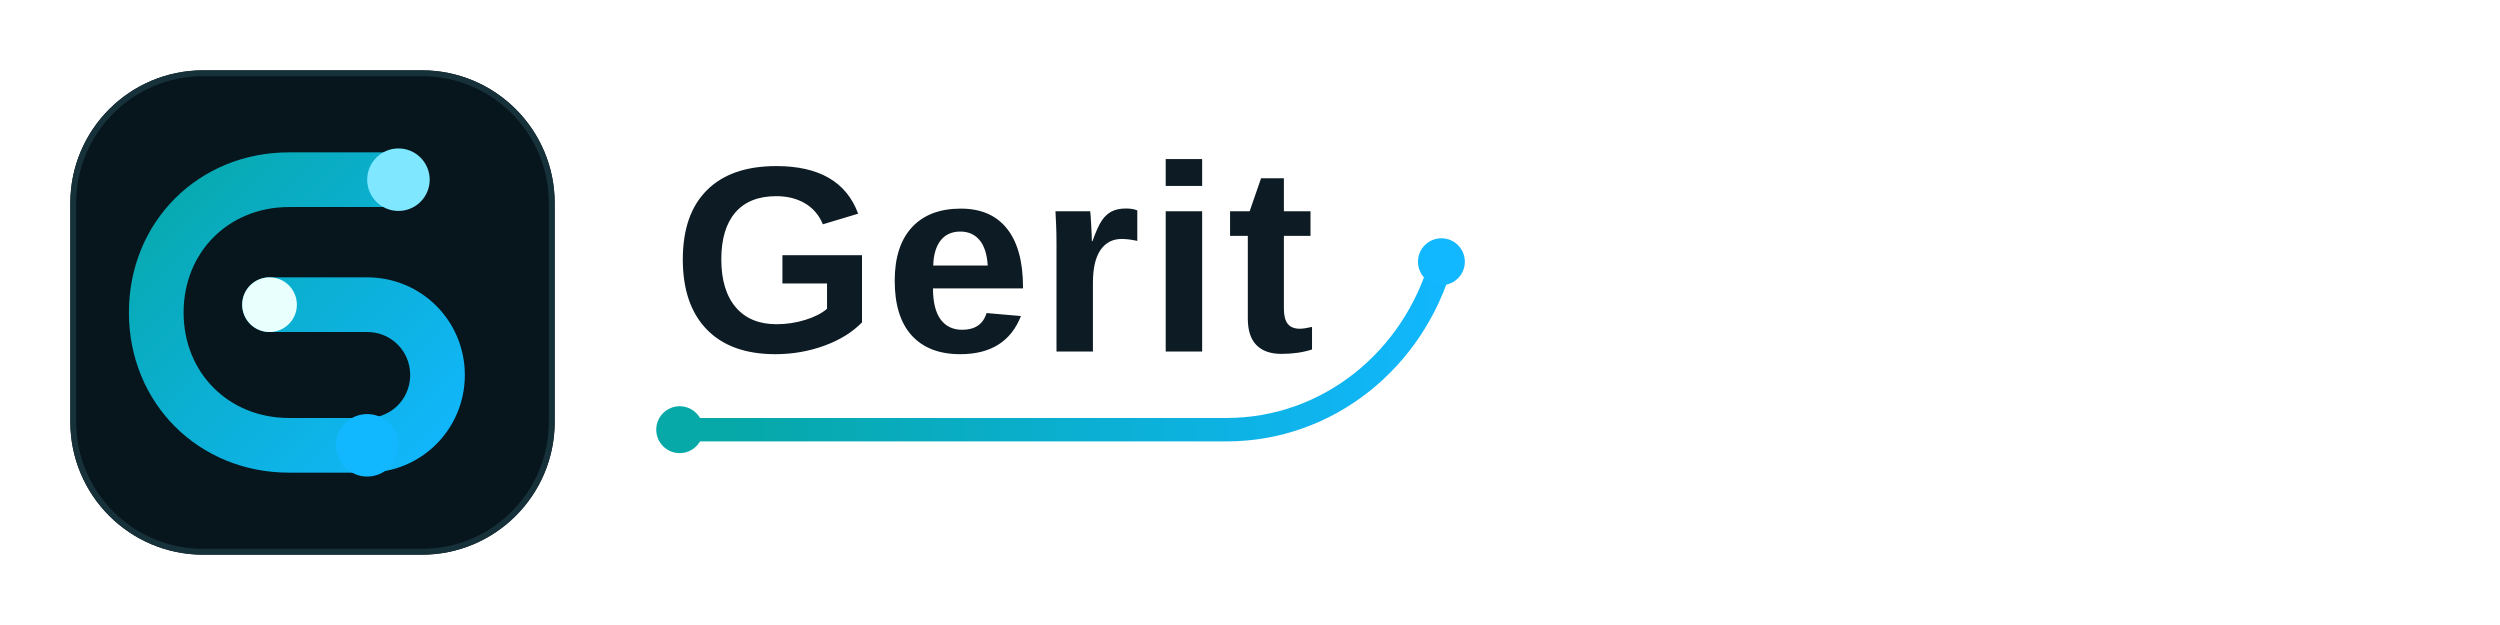
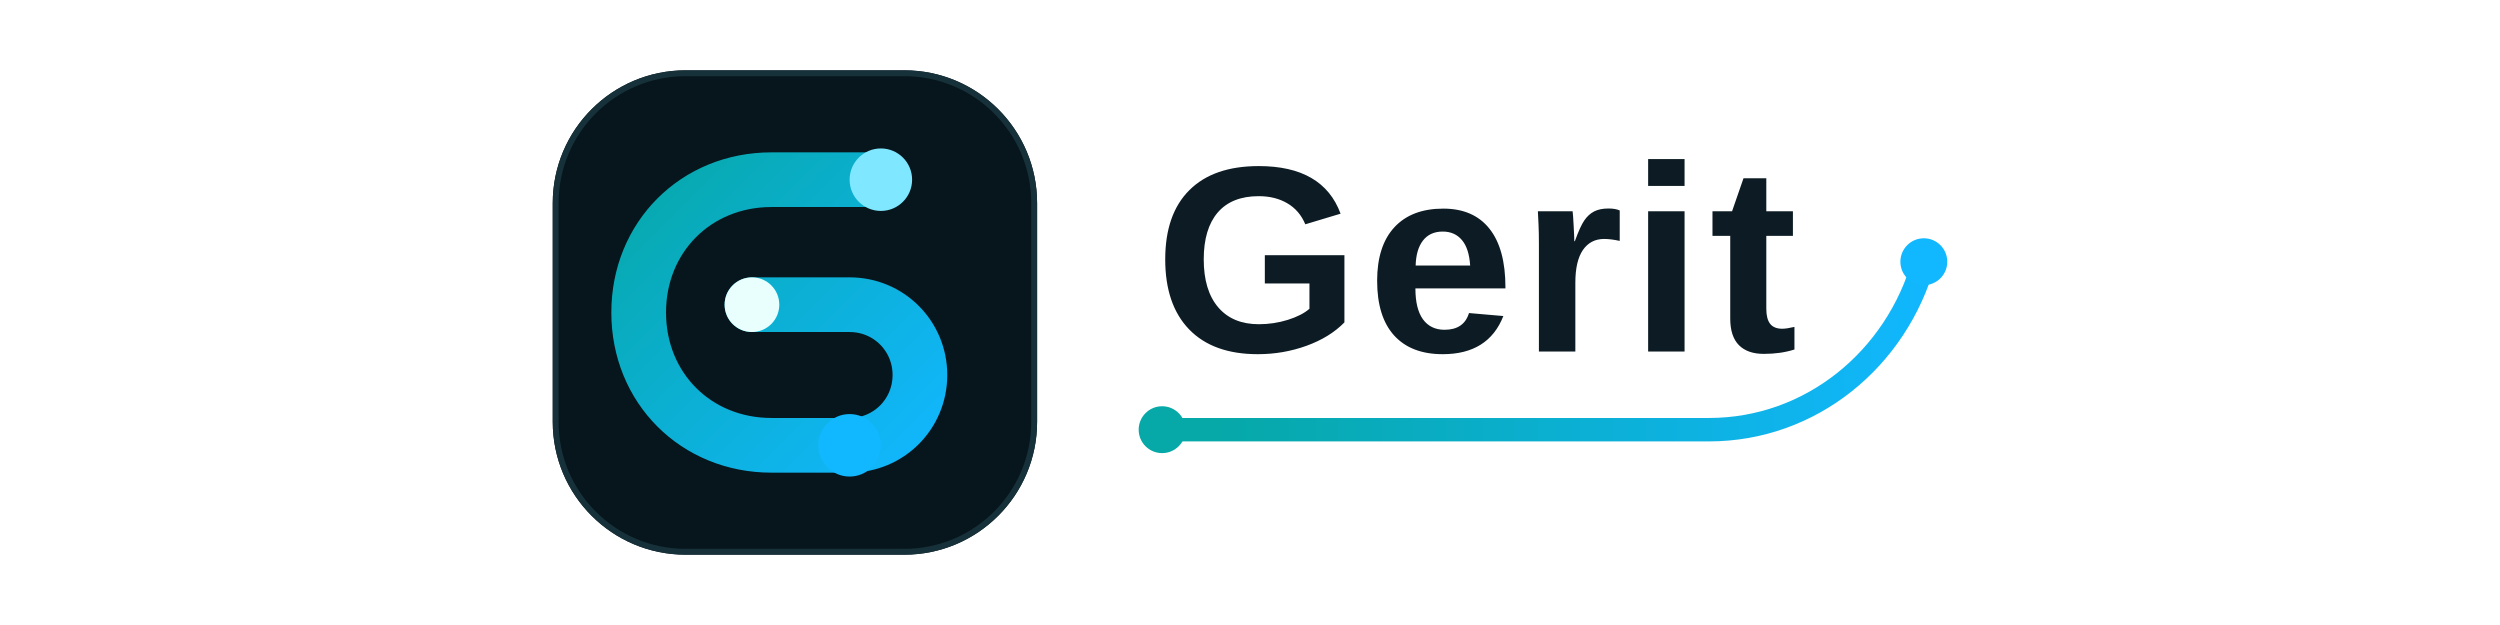
<svg xmlns="http://www.w3.org/2000/svg" width="640" height="160" viewBox="0 0 640 160" fill="none">
  <defs>
-     <linearGradient id="gerit-flow-light" x1="38" y1="40" x2="116" y2="118" gradientUnits="userSpaceOnUse">
+     <linearGradient id="gerit-flow-light" x1="161.5" y1="40" x2="239.5" y2="118" gradientUnits="userSpaceOnUse">
      <stop stop-color="#06A8A8" />
      <stop offset="1" stop-color="#11B7FF" />
    </linearGradient>
-     <linearGradient id="gerit-accent-light" x1="188" y1="118" x2="374" y2="118" gradientUnits="userSpaceOnUse">
+     <linearGradient id="gerit-accent-light" x1="311.5" y1="118" x2="497.5" y2="118" gradientUnits="userSpaceOnUse">
      <stop stop-color="#06A8A8" />
      <stop offset="1" stop-color="#11B7FF" />
    </linearGradient>
  </defs>
-   <rect x="18" y="18" width="124" height="124" rx="34" fill="#07161D" />
-   <rect x="18.75" y="18.75" width="122.5" height="122.5" rx="33.25" stroke="#17313A" stroke-width="1.5" />
-   <path d="M102 46H74C54.67 46 40 60.67 40 80C40 99.33 54.67 114 74 114H94C104 114 112 106 112 96C112 86 104 78 94 78H69" stroke="url(#gerit-flow-light)" stroke-width="14" stroke-linecap="round" stroke-linejoin="round" />
-   <circle cx="102" cy="46" r="8" fill="#7FE7FF" />
-   <circle cx="69" cy="78" r="7" fill="#E8FFFE" />
-   <circle cx="94" cy="114" r="8" fill="#11B7FF" />
-   <path d="M174 110H314C340 110 362 92 369 67" stroke="url(#gerit-accent-light)" stroke-width="6" stroke-linecap="round" />
-   <circle cx="174" cy="110" r="6" fill="#06A8A8" />
-   <circle cx="369" cy="67" r="6" fill="#11B7FF" />
-   <text x="172" y="90" fill="#0D1C24" font-family="Segoe UI, Arial, sans-serif" font-size="68" font-weight="700" letter-spacing="1.5">Gerit</text>
+   <rect x="141.5" y="18" width="124" height="124" rx="34" fill="#07161D" />
+   <rect x="142.25" y="18.75" width="122.5" height="122.5" rx="33.25" stroke="#17313A" stroke-width="1.5" />
+   <path d="M225.5 46H197.5C178.17 46 163.5 60.67 163.5 80C163.5 99.33 178.17 114 197.5 114H217.5C227.5 114 235.5 106 235.5 96C235.5 86 227.5 78 217.5 78H192.5" stroke="url(#gerit-flow-light)" stroke-width="14" stroke-linecap="round" stroke-linejoin="round" />
+   <circle cx="225.5" cy="46" r="8" fill="#7FE7FF" />
+   <circle cx="192.5" cy="78" r="7" fill="#E8FFFE" />
+   <circle cx="217.5" cy="114" r="8" fill="#11B7FF" />
+   <path d="M297.5 110H437.5C463.5 110 485.5 92 492.5 67" stroke="url(#gerit-accent-light)" stroke-width="6" stroke-linecap="round" />
+   <circle cx="297.5" cy="110" r="6" fill="#06A8A8" />
+   <circle cx="492.5" cy="67" r="6" fill="#11B7FF" />
+   <text x="295.5" y="90" fill="#0D1C24" font-family="Segoe UI, Arial, sans-serif" font-size="68" font-weight="700" letter-spacing="1.5">Gerit</text>
</svg>
